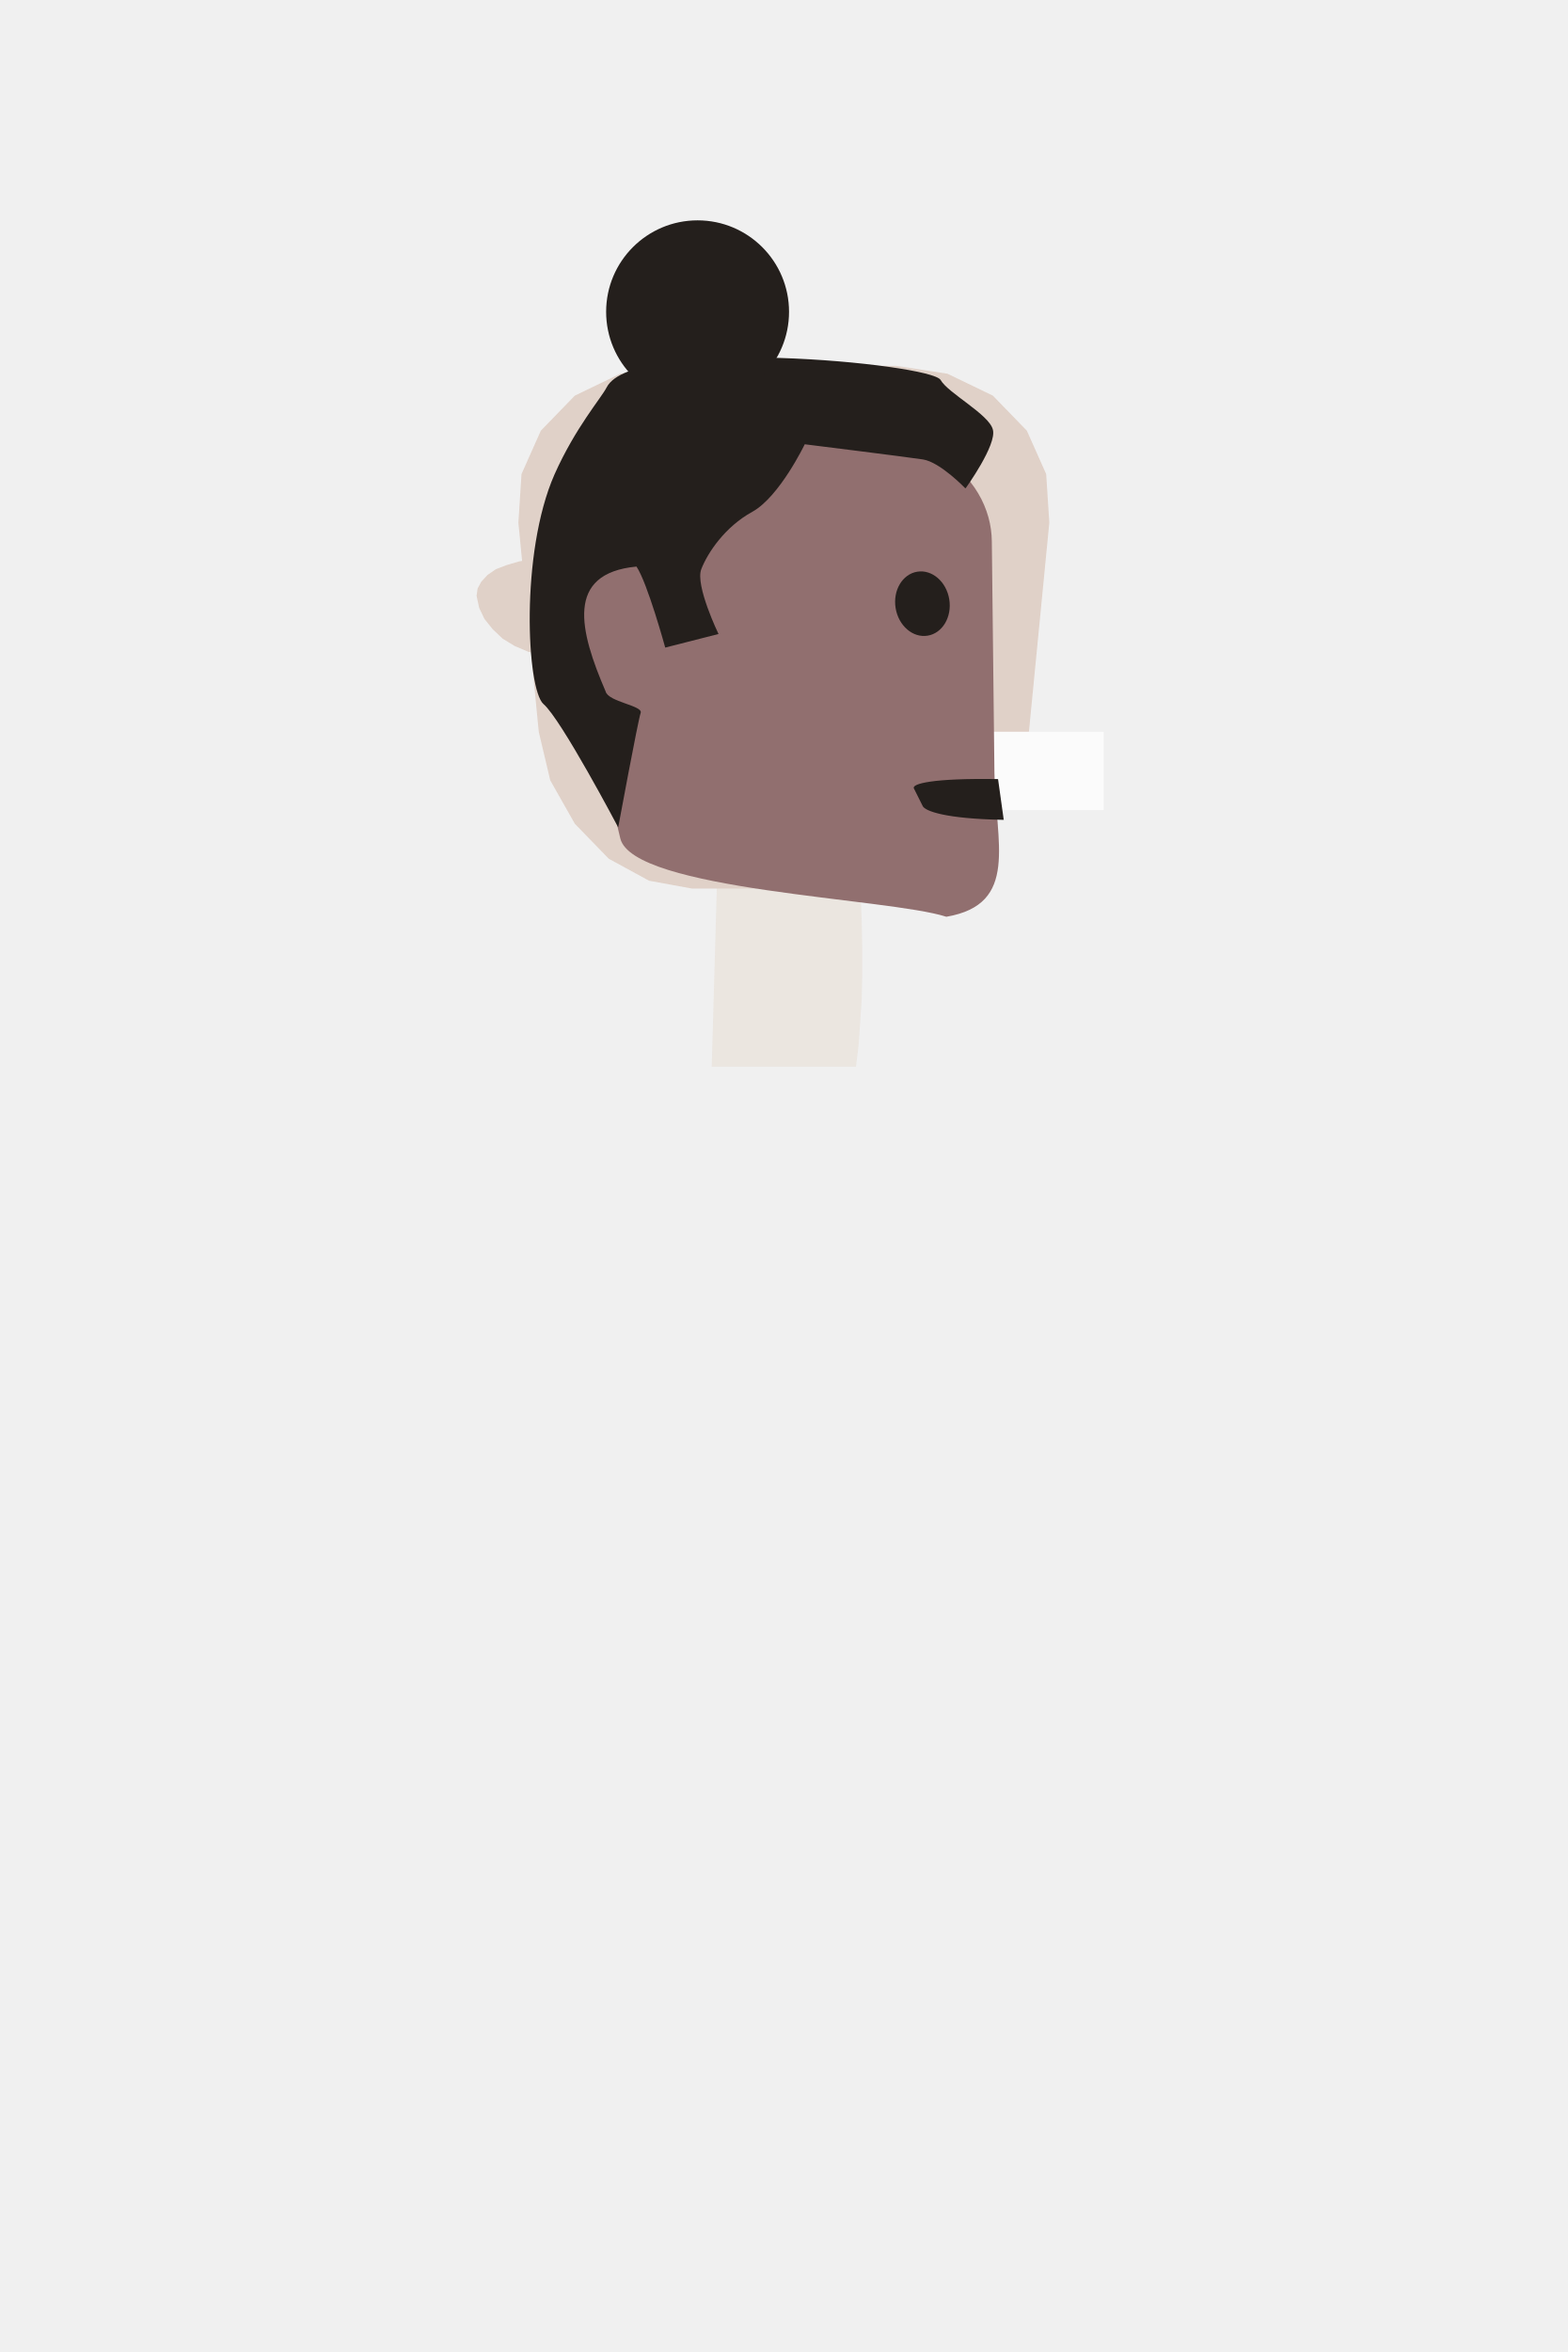
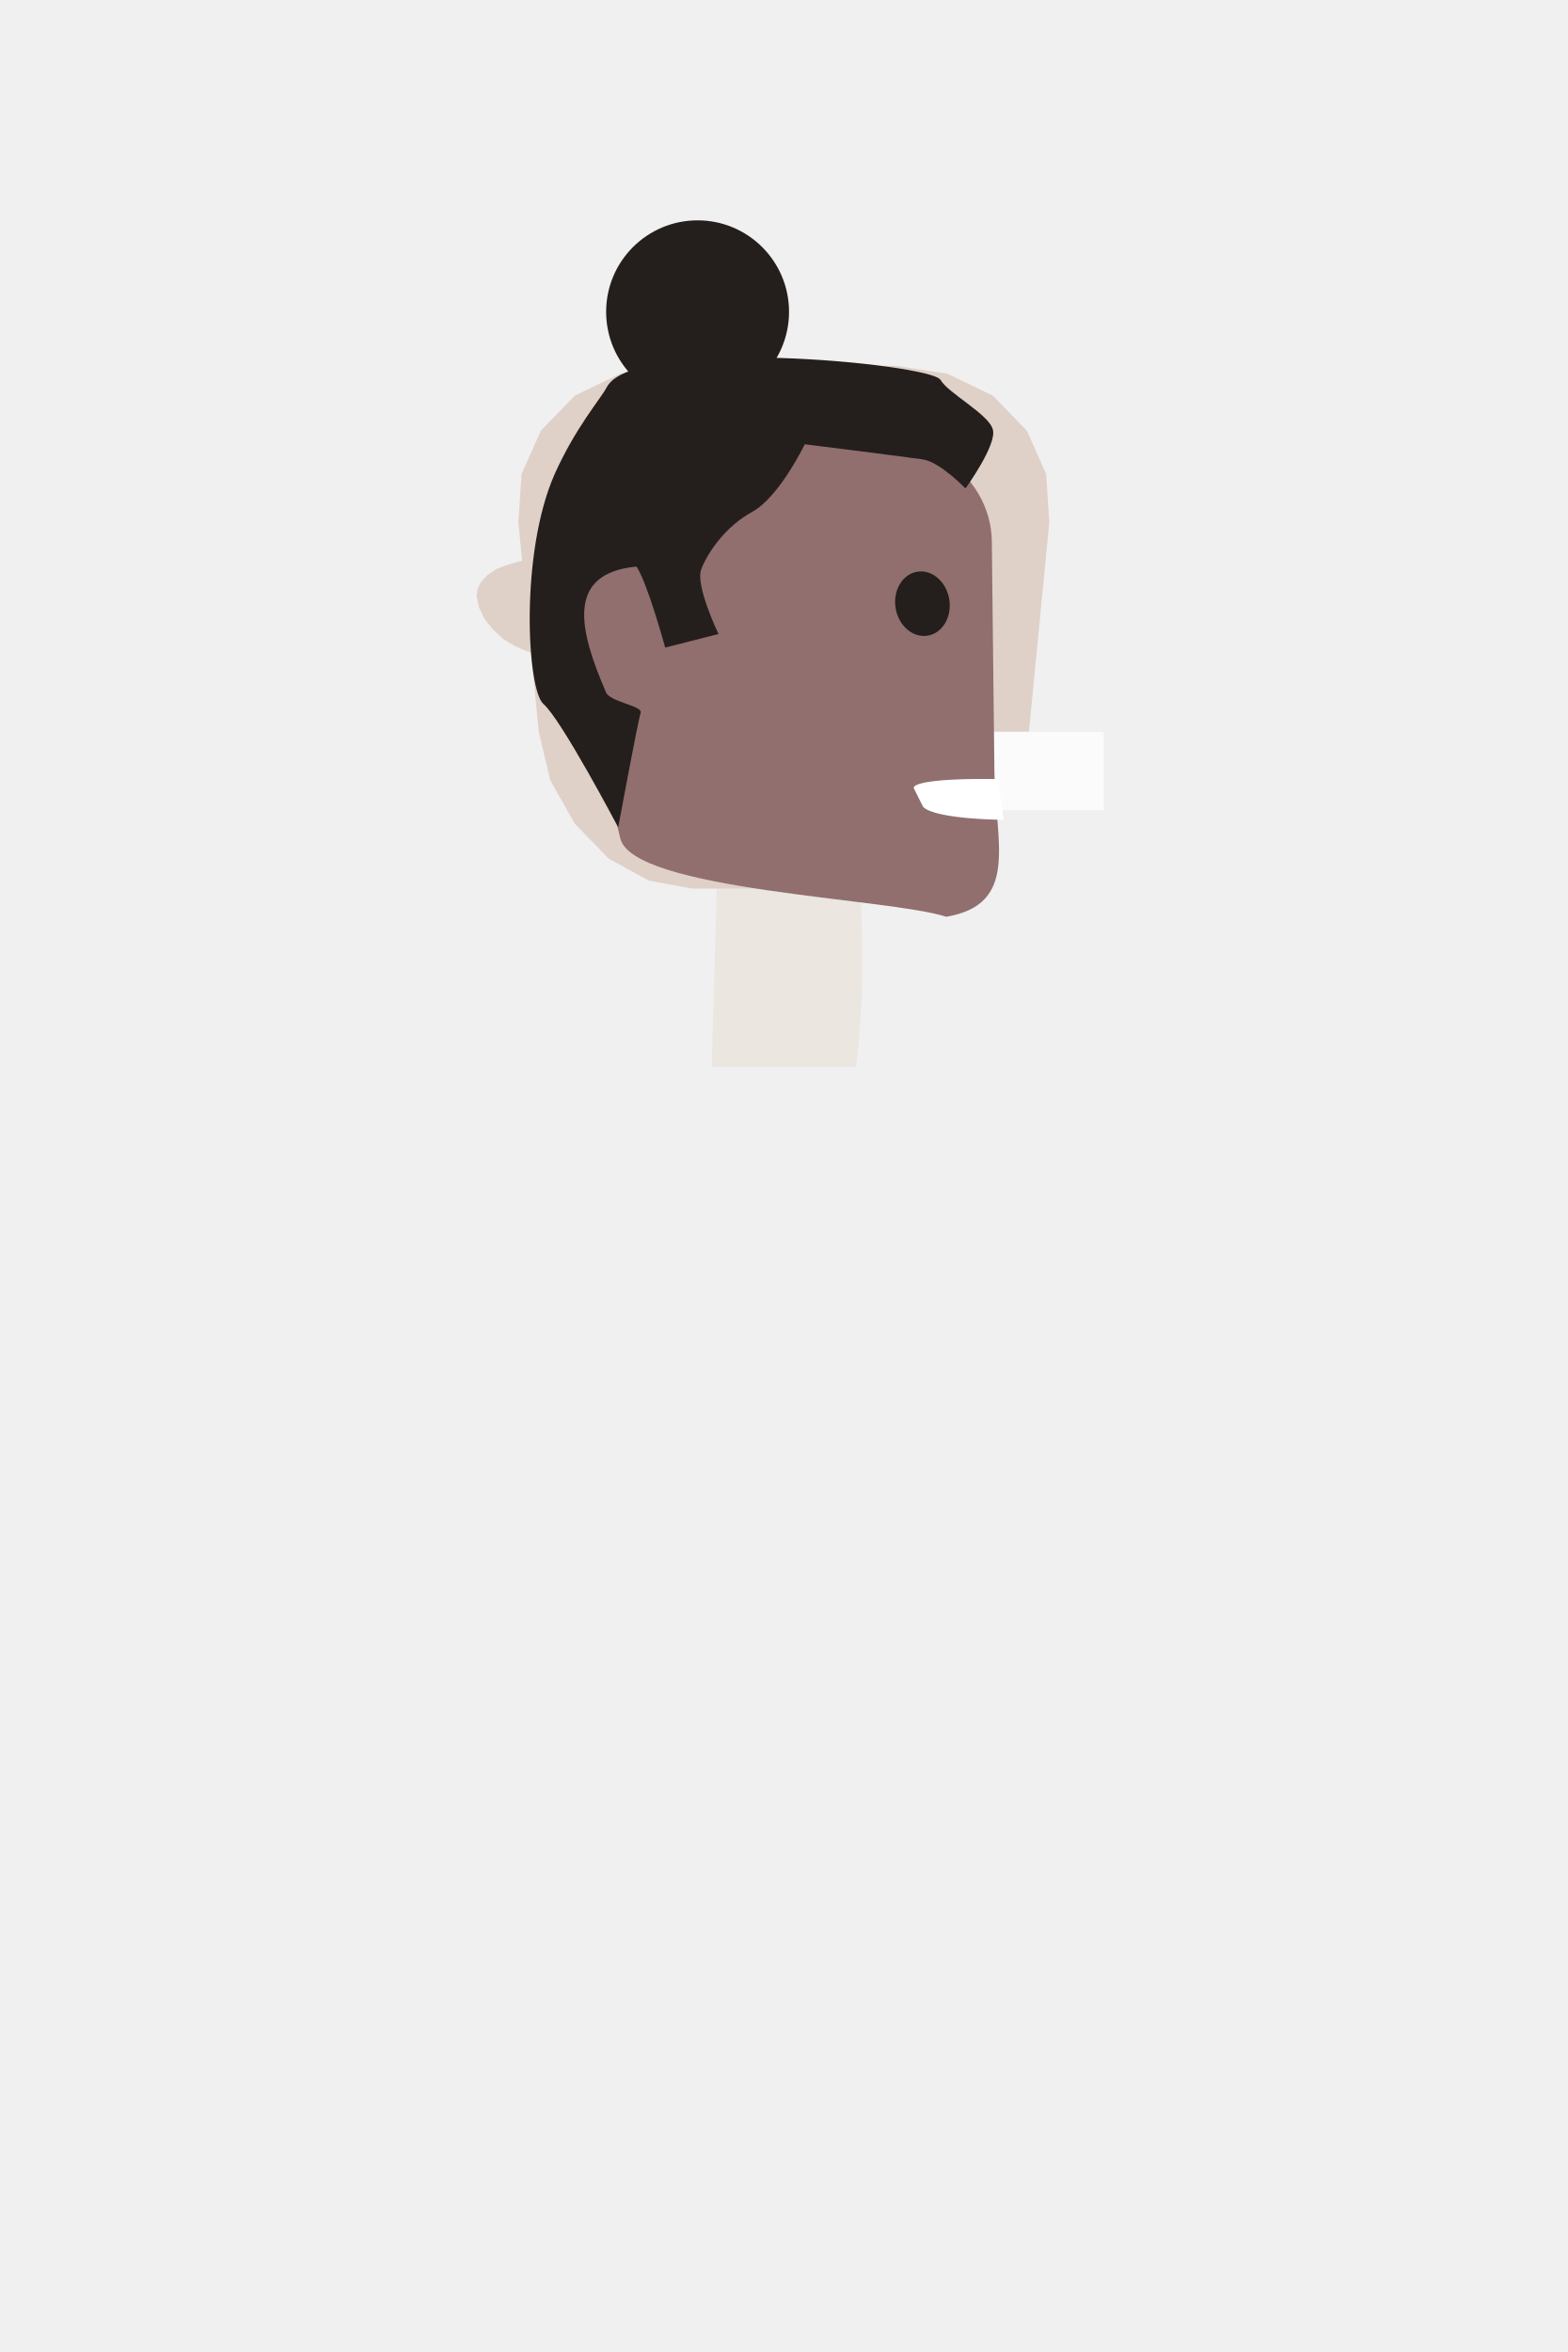
<svg xmlns="http://www.w3.org/2000/svg" width="600" height="900" viewBox="-1.5 -1.2 3 4.5" version="1.1" id="svg16944">
  <defs id="defs16948" />
  <g id="guide" opacity="0.7">
    <path d="M-0.138 0.841L-0.12 0.21L0.12 0.21L0.128 0.274L0.134 0.336L0.14 0.396L0.144 0.454L0.147 0.51L0.149 0.563L0.15 0.615L0.15 0.664L0.149 0.712L0.146 0.757L0.143 0.8L0.138 0.841Z" fill="#e8e1d9" id="path16926" />
    <path d="M-0.451 -0.131L-0.479 -0.13L-0.506 -0.126L-0.53 -0.119L-0.551 -0.111L-0.567 -0.1L-0.579 -0.087L-0.586 -0.074L-0.588 -0.06L-0.583 -0.037L-0.573 -0.016L-0.557 0.004L-0.538 0.022L-0.515 0.036L-0.489 0.047L-0.461 0.053L-0.433 0.055Z" fill="#d9c3b6" id="path16928" />
    <path d="M0.215 -0.5L0.313 -0.485L0.4 -0.443L0.465 -0.376L0.502 -0.293L0.508 -0.2L0.469 0.2L0.447 0.293L0.4 0.376L0.335 0.443L0.258 0.485L0.176 0.5L-0.176 0.5L-0.258 0.485L-0.335 0.443L-0.4 0.376L-0.447 0.293L-0.469 0.2L-0.508 -0.2L-0.502 -0.293L-0.465 -0.376L-0.4 -0.443L-0.313 -0.485L-0.215 -0.5Z" fill="#d9c3b6" id="path16930" />
    <path d="M0.215 -0.16L0.205 -0.123L0.178 -0.095L0.14 -0.085L0.103 -0.095L0.075 -0.123L0.065 -0.16L0.075 -0.197L0.102 -0.225L0.14 -0.235L0.178 -0.225L0.205 -0.198Z" fill="#ffffff" id="path16932" />
    <path d="M0.612 0.2L0.142 0.2L0.142 0.35L0.612 0.35Z" fill="#ffffff" id="path16934" />
    <path d="M-0.08 0H0.08M0 -0.08V0.08" stroke="#b04040" stroke-width="0.01" fill="none" id="path16936" />
  </g>
  <g id="back" />
  <g id="head">
    <path id="rect480-1-9-5" style="fill:#916f6f;stroke-width:0.015" d="m 0.311,0.554 c 0.14,-0.024 0.094,-0.142 0.092,-0.275 l -0.005,-0.443 c -0.001,-0.124 -0.132,-0.259 -0.449,-0.208 -0.317,0.051 -0.395,0.22 -0.366,0.34 l 0.104,0.436 c 0.024,0.1 0.513,0.114 0.624,0.15 z" />
    <ellipse style="fill:#241f1c;stroke-width:0.015" id="path639-4-0-5-4" cx="0.269" cy="-0.002" rx="0.052" ry="0.062" transform="rotate(-9.201606)" />
    <path style="fill:#241f1c;fill-opacity:1;stroke-width:0.015" d="m 0.348,-0.266 c 0,0 0.06,-0.083 0.052,-0.112 -0.007,-0.029 -0.086,-0.07 -0.1,-0.095 -0.018,-0.032 -0.588,-0.085 -0.639,0.014 -0.01,0.02 -0.06,0.077 -0.1,0.167 -0.066,0.15 -0.053,0.411 -0.021,0.439 0.034,0.029 0.143,0.236 0.143,0.236 0,0 0.038,-0.205 0.043,-0.219 0.005,-0.014 -0.062,-0.021 -0.067,-0.041 -0.05,-0.116 -0.078,-0.226 0.059,-0.239 0.021,0.031 0.055,0.155 0.055,0.155 l 0.102,-0.026 c 0,0 -0.045,-0.093 -0.033,-0.124 0.012,-0.031 0.045,-0.081 0.098,-0.11 0.052,-0.029 0.1,-0.129 0.1,-0.129 0,0 0.193,0.024 0.226,0.029 0.033,0.005 0.081,0.055 0.081,0.055 z" id="path658" />
    <circle style="fill:#241f1c;fill-opacity:1;stroke-width:0.015" id="path17928" cx="-0.219" cy="-0.627" r="0.175" transform="translate(0.05393185,0.0235952)" />
  </g>
  <g id="mouth-1" transform="translate(0.05393187,0.02359519)">
-     <path id="rect480-1-8-3-0-4" style="fill:#241f1c;fill-opacity:1;stroke-width:0.015" d="M 0.367,0.346 0.356,0.267 c -0.126,-0.002 -0.166,0.009 -0.161,0.018 l 0.017,0.034 c 0.005,0.009 0.042,0.024 0.155,0.026 z" />
+     <path id="rect480-1-8-3-0-4" style="fill:#ffffff;fill-opacity:1;stroke-width:0.015" d="M 0.367,0.346 0.356,0.267 c -0.126,-0.002 -0.166,0.009 -0.161,0.018 l 0.017,0.034 c 0.005,0.009 0.042,0.024 0.155,0.026 z" />
  </g>
  <g id="mouth-2" style="display:none">
-     <path id="rect480-1-8-3-0-3" style="fill:#241f1c;fill-opacity:1;stroke-width:0.015" d="m 0.416,0.387 -0.01,-0.138 c -0.111,-0.004 -0.146,0.015 -0.142,0.032 l 0.015,0.061 c 0.004,0.017 0.037,0.042 0.137,0.046 z" />
+     <path id="rect480-1-8-3-0-3" style="fill:#ffffff;fill-opacity:1;stroke-width:0.015" d="m 0.416,0.387 -0.01,-0.138 c -0.111,-0.004 -0.146,0.015 -0.142,0.032 l 0.015,0.061 c 0.004,0.017 0.037,0.042 0.137,0.046 z" />
  </g>
  <g id="mouth-3" style="display:none">
-     <path id="rect480-1-8-3-0" style="fill:#241f1c;fill-opacity:1;stroke-width:0.015" d="M 0.421,0.442 0.405,0.159 c -0.18,-0.009 -0.216,0.064 -0.213,0.099 l 0.008,0.09 c 0.003,0.035 0.06,0.086 0.222,0.093 z" />
+     <path id="rect480-1-8-3-0" style="fill:#ffffff;fill-opacity:1;stroke-width:0.015" d="M 0.421,0.442 0.405,0.159 c -0.18,-0.009 -0.216,0.064 -0.213,0.099 l 0.008,0.09 c 0.003,0.035 0.06,0.086 0.222,0.093 z" />
  </g>
</svg>
